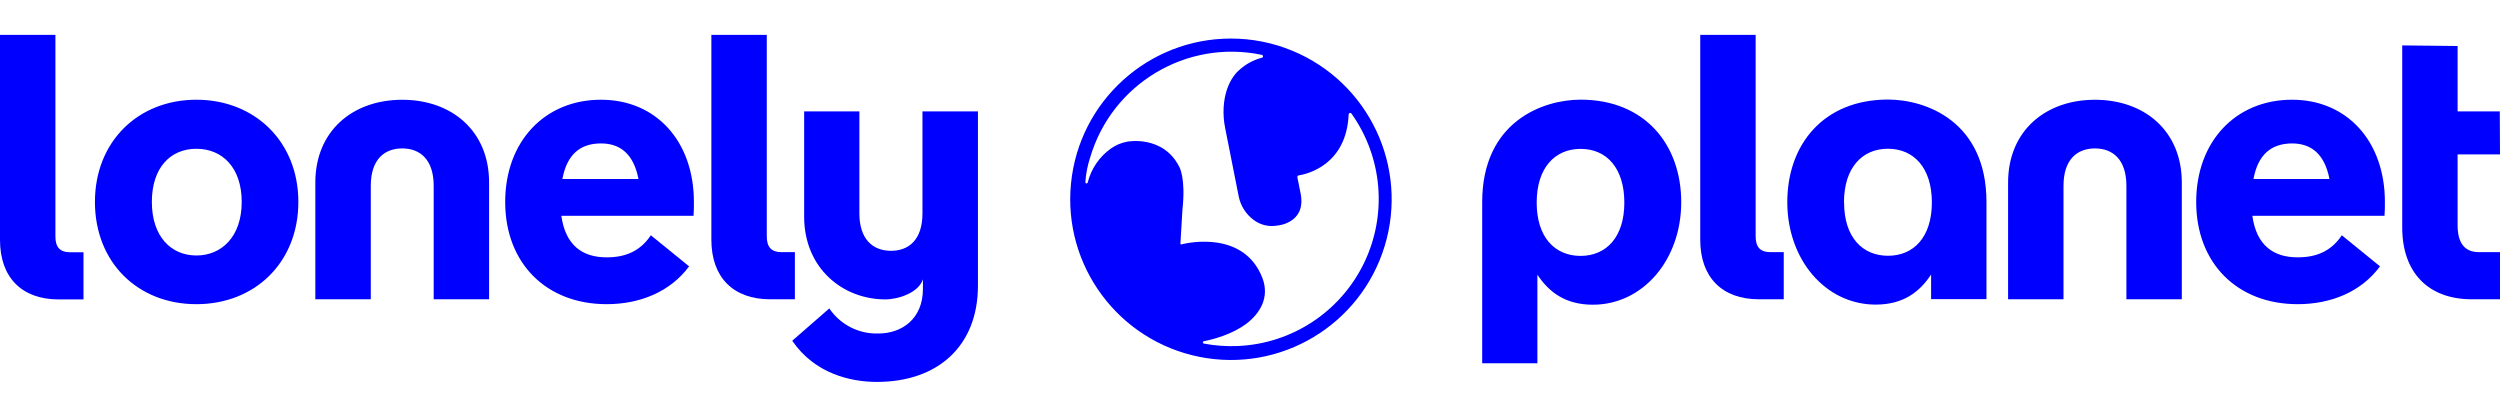
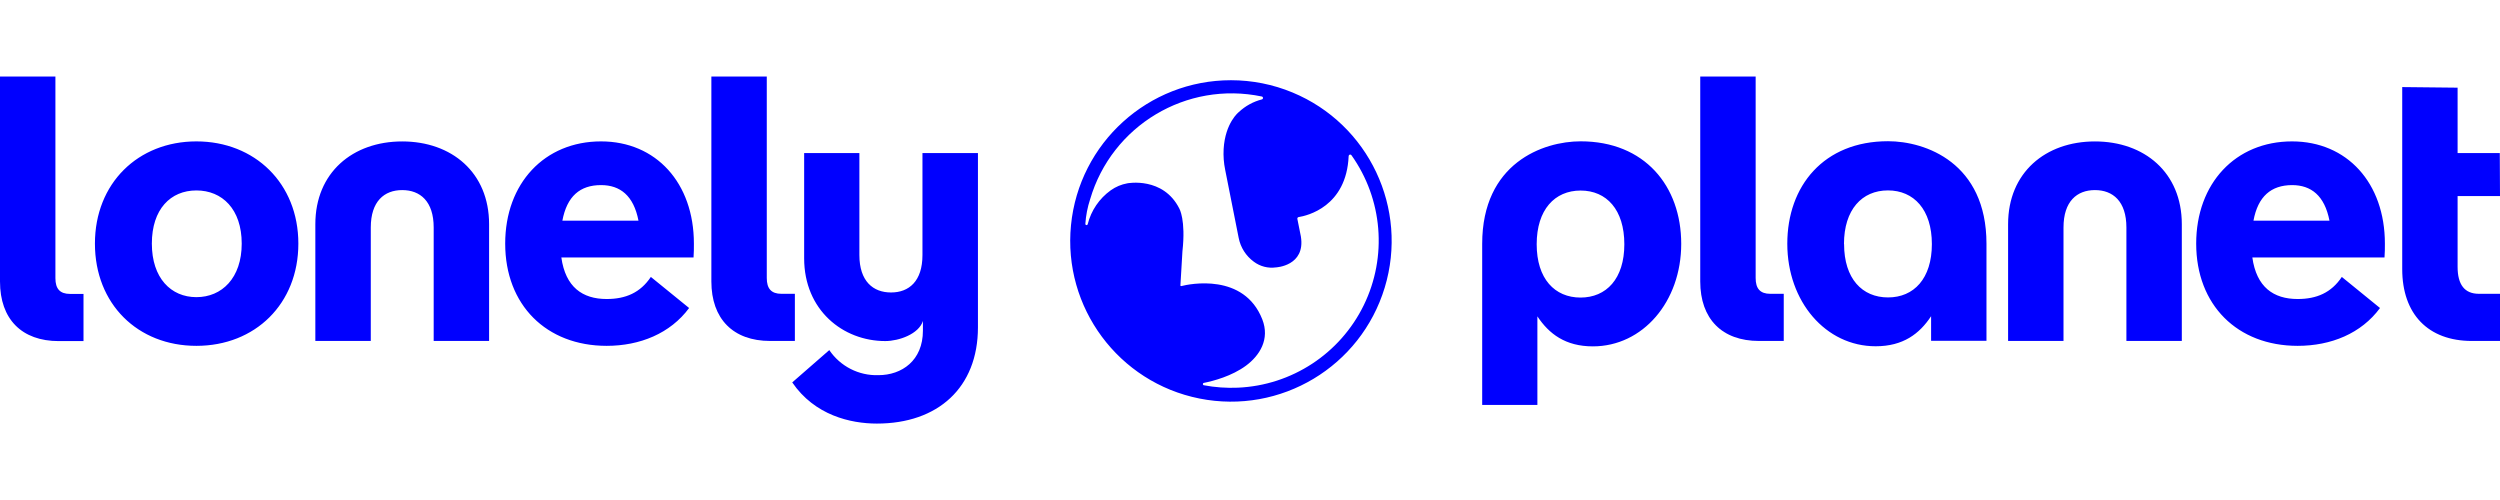
- <svg xmlns="http://www.w3.org/2000/svg" width="12em" height="2em" class="text-5xl text-blue" viewBox="0 0 711.06 98.68" fill="currentColor" aria-hidden="true">
+ <svg xmlns="http://www.w3.org/2000/svg" width="10em" height="2em" class="text-5xl text-blue" viewBox="0 0 711.06 98.68" fill="currentColor" aria-hidden="true">
  <path d="M219.05 75.21c-10.54 0-16.72-6.28-16.72-16.93V0h15.76v57.32c0 3 1.28 4.48 4.16 4.48h3.83v13.41ZM500.31 75.21c-10.54 0-16.72-6.28-16.72-16.93V0h15.76v57.32c0 3 1.28 4.48 4.16 4.48h3.83v13.41Z" fill="blue" />
  <path d="M278.13 21.77h-15.76v29c0 7.45-3.83 10.65-8.94 10.65s-9-3.2-9-10.65v-29h-15.71v29.94c0 14.69 11 23.53 23.08 23.53 3.86 0 9.54-2 10.7-5.71v2.74c0 8.52-6 12.67-12.68 12.67a16.23 16.23 0 0 1-13.95-7.13L225.33 87c6.39 9.37 16.61 11.71 24.07 11.71 17.36 0 28.75-10.22 28.75-27.37V21.77ZM27 47.52c0-17.14 12.25-29.07 28.86-29.07s29 11.93 29 29.07-12.28 29.08-29 29.08S27 64.67 27 47.52Zm41.75 0c0-9.79-5.54-15.12-12.89-15.12s-12.67 5.33-12.67 15.12 5.43 15.23 12.67 15.23 12.89-5.43 12.89-15.23ZM197.26 51.46h-37.6c1.18 8.42 6 11.82 12.89 11.82 5.43 0 9.58-1.81 12.57-6.28L196 65.84c-5.35 7.24-14 10.76-23.45 10.76-17.15 0-28.86-11.61-28.86-29.08 0-17.14 11.18-29.07 27.26-29.07 15.66 0 26.41 11.82 26.41 29.07 0 1.17 0 2.77-.1 3.94ZM160 41h21.6c-1.38-7.14-5.22-10.12-10.65-10.12-6 0-9.69 3.19-11 10.12ZM678.21 51.46h-37.59c1.17 8.42 6 11.82 12.89 11.82 5.43 0 9.58-1.81 12.56-6.28l10.86 8.84C671.61 73.08 663 76.6 653.51 76.6c-17.15 0-28.86-11.61-28.86-29.08 0-17.14 11.18-29.07 27.26-29.07 15.65 0 26.41 11.82 26.41 29.07 0 1.17 0 2.77-.11 3.94ZM640.94 41h21.62c-1.39-7.14-5.22-10.12-10.65-10.12-5.97.03-9.69 3.22-10.97 10.12ZM508.35 47.56c0 16.45 10.93 29.16 25.13 29.16 7.8 0 12.46-3.53 15.77-8.55v7H565V47.56c0-23-17.31-29.16-28-29.16-18.27 0-28.65 12.71-28.65 29.16Zm16.12.1c0-9.82 5.13-15.27 12.5-15.27s12.5 5.45 12.5 15.27-5.13 15.17-12.47 15.17-12.5-5.34-12.5-15.17ZM711.06 34H699v20.13q0 7.66 6.06 7.67h6v13.41h-8c-12.46 0-19.81-7.66-19.81-20.44V3l15.75.17v18.6h12ZM16.72 75.25C6.18 75.25 0 69 0 58.31V0h15.76v57.36c0 3 1.28 4.47 4.15 4.47h3.84v13.42ZM449.57 18.43c-10.69 0-28 6.2-28 29.16v45.82h15.7v-25.2c3.31 5 8 8.54 15.78 8.54 14.2 0 25.13-12.71 25.13-29.16s-10.4-29.16-28.61-29.16Zm0 44.44c-7.37 0-12.5-5.34-12.5-15.17s5.13-15.27 12.5-15.27S462 37.87 462 47.7s-5.12 15.17-12.49 15.17ZM139.11 42v33.21h-15.76V42.94c0-7.45-3.84-10.64-8.95-10.64s-8.94 3.19-8.94 10.64v32.27H89.69V42c0-14.7 10.65-23.54 24.71-23.54s24.71 8.83 24.71 23.54ZM620.56 42v33.21H604.8V42.94c0-7.45-3.84-10.64-8.95-10.64s-8.94 3.19-8.94 10.64v32.27h-15.76V42c0-14.7 10.64-23.54 24.7-23.54s24.71 8.83 24.71 23.54ZM350.12 1.05a45.71 45.71 0 1 0 17.48 3.48 45.66 45.66 0 0 0-17.48-3.48Zm1.95 87.45a42.38 42.38 0 0 1-9.67-.69.32.32 0 0 1-.2-.12.42.42 0 0 1-.08-.21.35.35 0 0 1 .08-.22.32.32 0 0 1 .2-.12c2.69-.54 7.94-1.91 12-4.91 3.86-2.86 6.85-7.51 4.62-13.18C353.81 55.8 338.28 59 336 59.6h-.11a.2.2 0 0 1-.09-.05.24.24 0 0 1-.06-.08.36.36 0 0 1 0-.1l.57-9.63c1-9-.88-12.18-.88-12.18-4.6-9.15-14.77-7.19-14.77-7.19a11.72 11.72 0 0 0-4.75 2 16.94 16.94 0 0 0-6.54 9.63.35.35 0 0 1-.14.2.34.34 0 0 1-.24.06.35.35 0 0 1-.29-.35 28.2 28.2 0 0 1 1.36-7 41.94 41.94 0 0 1 48.82-29.23.42.42 0 0 1 .24.14.46.46 0 0 1 .11.27.41.41 0 0 1-.09.26.41.41 0 0 1-.23.16 15 15 0 0 0-6.57 3.61s-3.86 3-4.31 10.49a23.17 23.17 0 0 0 .44 5.93l3.83 19.31a11 11 0 0 0 4.33 6.83 8.52 8.52 0 0 0 6.27 1.61s8.47-.39 7.1-8.8l-1-5a.54.54 0 0 1 0-.18.69.69 0 0 1 .07-.15.46.46 0 0 1 .12-.12.52.52 0 0 1 .16-.06c2.39-.38 13.63-2.94 14.24-17.37a.45.45 0 0 1 .09-.25.48.48 0 0 1 .22-.15.46.46 0 0 1 .26 0 .51.51 0 0 1 .21.15 41.88 41.88 0 0 1-32.3 66.14Z" fill="blue" />
</svg>
